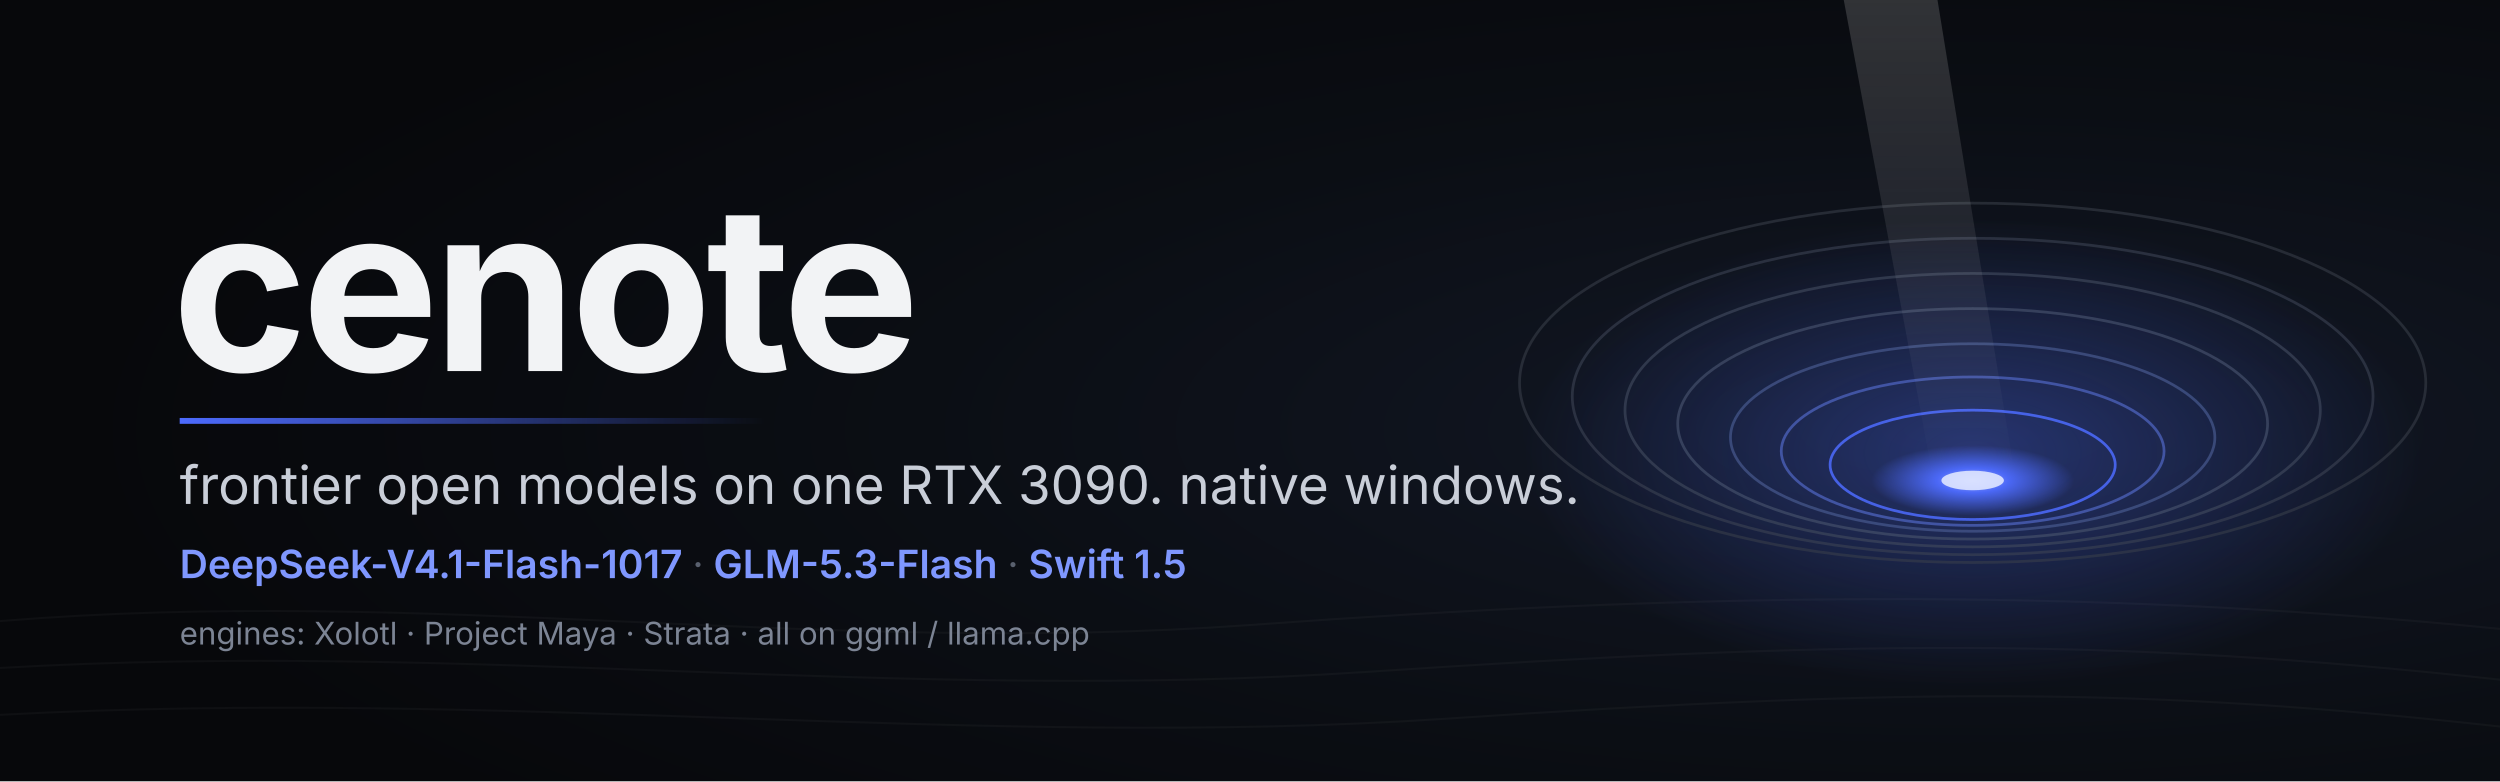
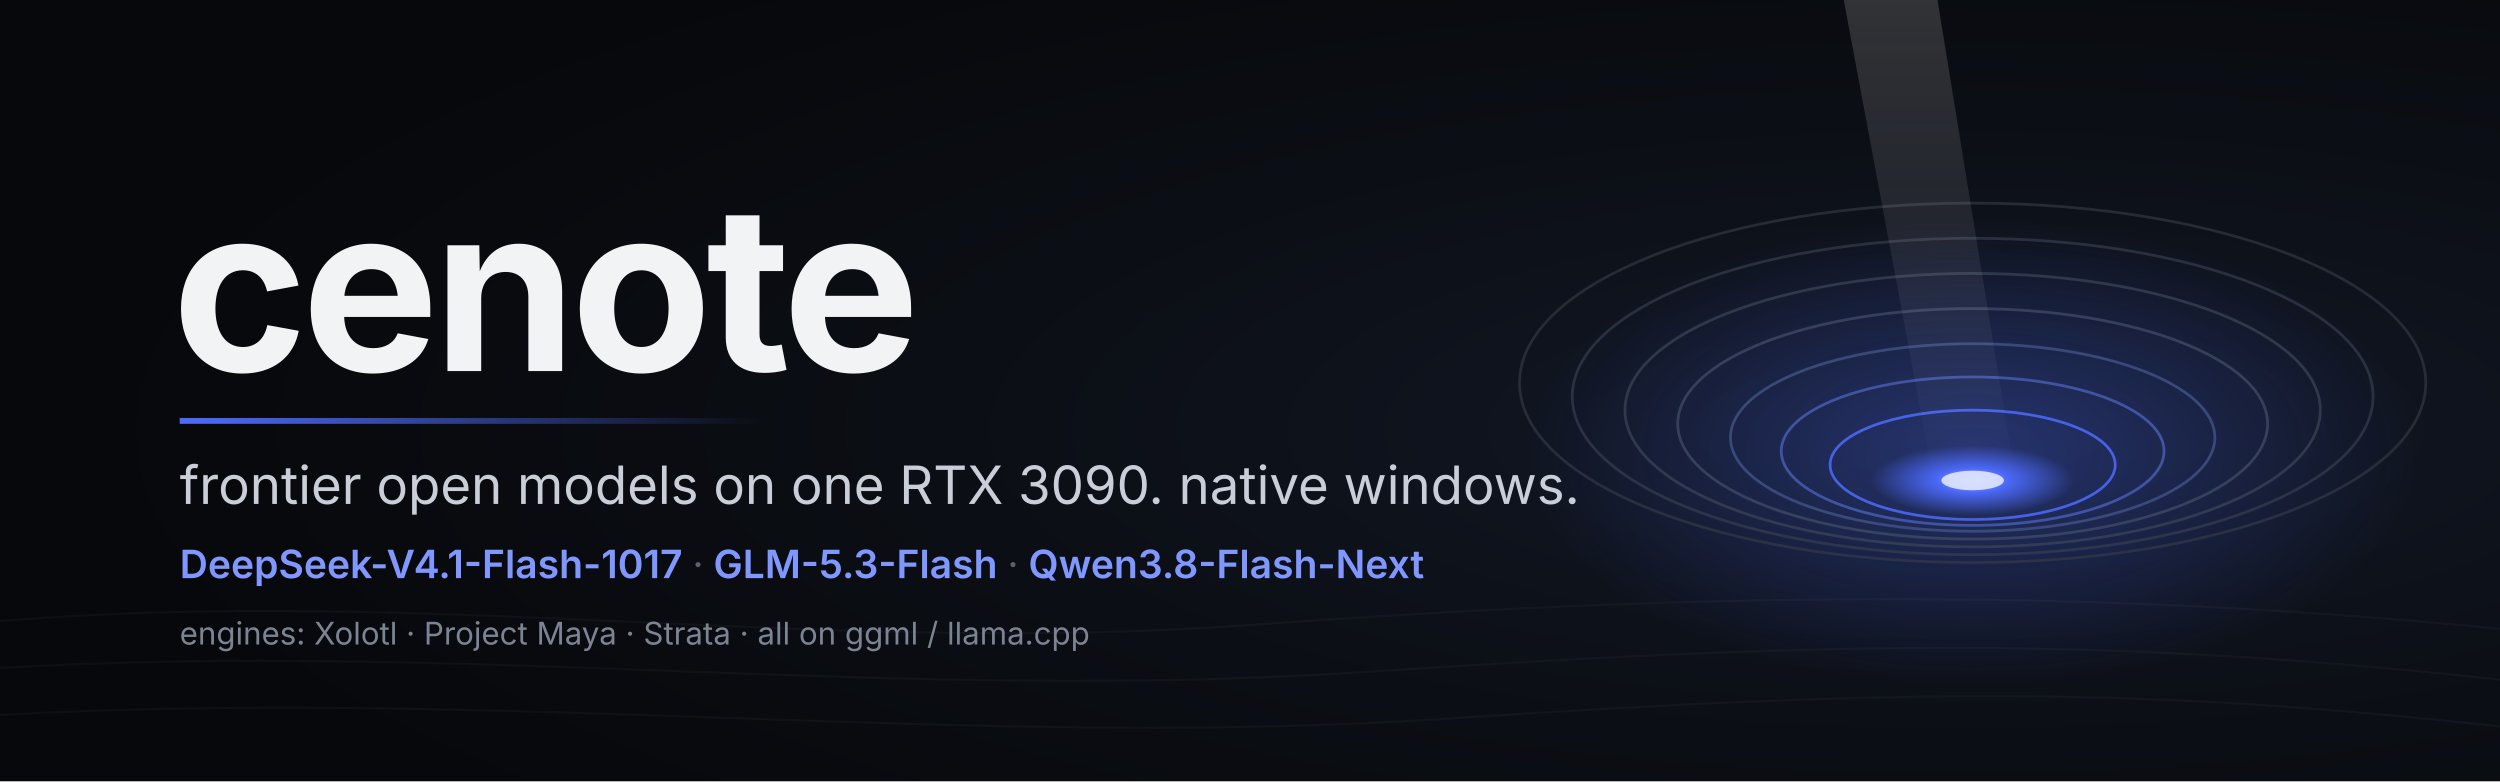
<svg xmlns="http://www.w3.org/2000/svg" viewBox="0 0 1280 400" width="1280" height="400" role="img" aria-labelledby="t d">
  <defs>
    <radialGradient id="bg" cx="78%" cy="55%" r="75%">
      <stop offset="0" stop-color="#121826" />
      <stop offset="0.55" stop-color="#0b0e14" />
      <stop offset="1" stop-color="#07080b" />
    </radialGradient>
    <radialGradient id="water" cx="50%" cy="50%" r="50%">
      <stop offset="0" stop-color="#9fb1ff" stop-opacity="1" />
      <stop offset="0.35" stop-color="#4D6BFE" stop-opacity="0.95" />
      <stop offset="1" stop-color="#4D6BFE" stop-opacity="0" />
    </radialGradient>
    <radialGradient id="glow" cx="50%" cy="50%" r="50%">
      <stop offset="0" stop-color="#4D6BFE" stop-opacity="0.35" />
      <stop offset="1" stop-color="#4D6BFE" stop-opacity="0" />
    </radialGradient>
    <linearGradient id="shaft" x1="0" y1="0" x2="0" y2="1">
      <stop offset="0" stop-color="#ffffff" stop-opacity="0.16" />
      <stop offset="1" stop-color="#ffffff" stop-opacity="0" />
    </linearGradient>
    <linearGradient id="rule" x1="0" y1="0" x2="1" y2="0">
      <stop offset="0" stop-color="#4D6BFE" />
      <stop offset="1" stop-color="#4D6BFE" stop-opacity="0" />
    </linearGradient>
  </defs>
  <rect width="1280" height="400" fill="url(#bg)" />
  <g stroke="#ffffff" stroke-opacity="0.035" fill="none" stroke-width="1">
    <path d="M0 318 C 220 300, 420 336, 640 320 S 1060 300, 1280 322" />
    <path d="M0 342 C 240 328, 460 360, 700 344 S 1080 326, 1280 348" />
    <path d="M0 366 C 260 352, 500 384, 740 368 S 1100 352, 1280 372" />
  </g>
  <ellipse cx="1010" cy="232" rx="230" ry="120" fill="url(#glow)" />
  <g fill="none" stroke-width="1.4">
    <ellipse cx="1010" cy="196" rx="232" ry="92" stroke="#3a404c" stroke-opacity="0.55" />
    <ellipse cx="1010" cy="203" rx="205" ry="81" stroke="#3d4454" stroke-opacity="0.6" />
    <ellipse cx="1010" cy="210" rx="178" ry="70" stroke="#40495c" stroke-opacity="0.65" />
    <ellipse cx="1010" cy="217" rx="151" ry="59" stroke="#434f6a" stroke-opacity="0.7" />
    <ellipse cx="1010" cy="224" rx="124" ry="48" stroke="#45558a" stroke-opacity="0.75" />
    <ellipse cx="1010" cy="231" rx="98" ry="38" stroke="#4a5fb6" stroke-opacity="0.8" />
    <ellipse cx="1010" cy="238" rx="73" ry="28" stroke="#4D6BFE" stroke-opacity="0.85" />
  </g>
  <polygon points="944,0 992,0 1032,246 990,246" fill="url(#shaft)" />
  <ellipse cx="1010" cy="246" rx="52" ry="18" fill="url(#water)" />
  <ellipse cx="1010" cy="246" rx="16" ry="5" fill="#dfe6ff" fill-opacity="0.9" />
  <text x="88" y="190" font-family="Inter, 'Segoe UI', 'Helvetica Neue', Arial, sans-serif" font-size="118" font-weight="700" letter-spacing="-3" fill="#f2f3f5">cenote</text>
  <rect x="92" y="214" width="300" height="3" fill="url(#rule)" />
  <text x="92" y="258" font-family="Inter, 'Segoe UI', 'Helvetica Neue', Arial, sans-serif" font-size="27" fill="#c9ced8">frontier open models on one RTX 3090. native windows.</text>
-   <text x="92" y="296" font-family="Inter, 'Segoe UI', 'Helvetica Neue', Arial, sans-serif" font-size="20" font-weight="600" fill="#7f97ff">DeepSeek-V4.1-Flash-1017 <tspan fill="#59606e" font-weight="400">·</tspan> GLM-5.3-Flash <tspan fill="#59606e" font-weight="400">·</tspan> Swift 1.5</text>
+   <text x="92" y="296" font-family="Inter, 'Segoe UI', 'Helvetica Neue', Arial, sans-serif" font-size="20" font-weight="600" fill="#7f97ff">DeepSeek-V4.1-Flash-1017 <tspan fill="#59606e" font-weight="400">·</tspan> GLM-5.3-Flash <tspan fill="#59606e" font-weight="400">·</tspan> Qwen3.8-Flash-Next</text>
  <text x="92" y="330" font-family="Inter, 'Segoe UI', 'Helvetica Neue', Arial, sans-serif" font-size="16" fill="#7c8494">engines: Xolotl · Project Maya · Strata · all on ggml / llama.cpp</text>
</svg>
